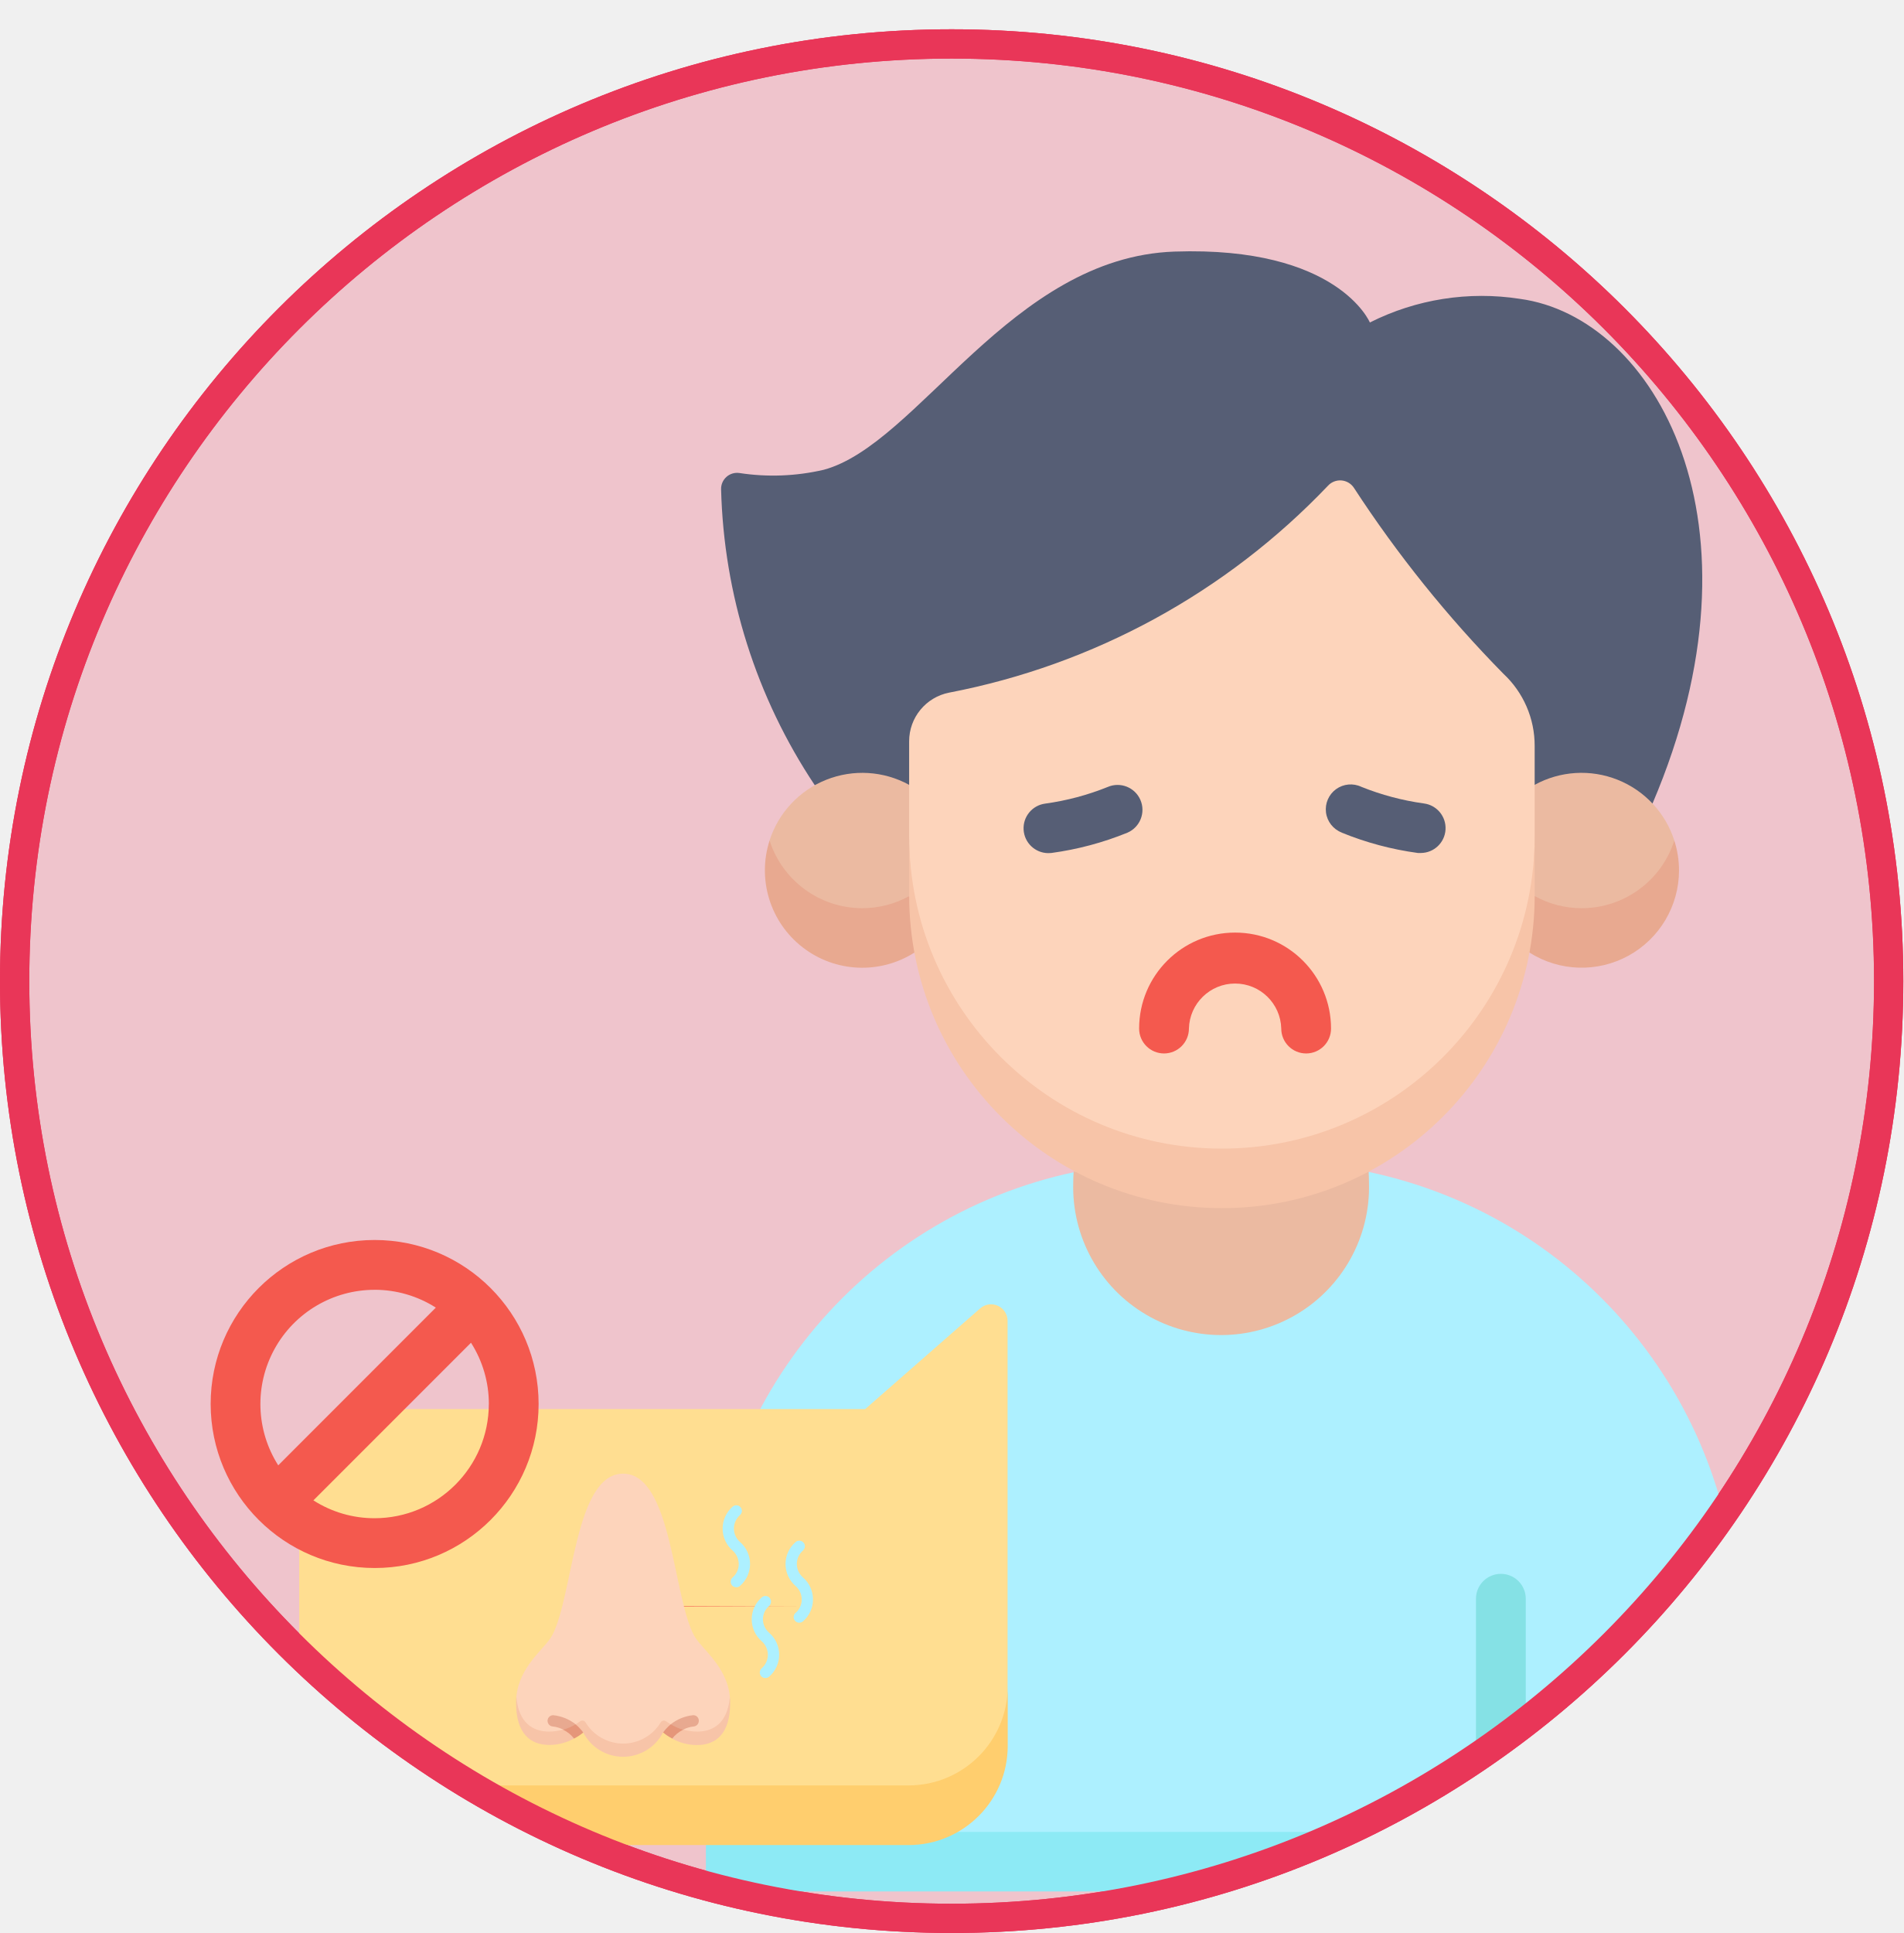
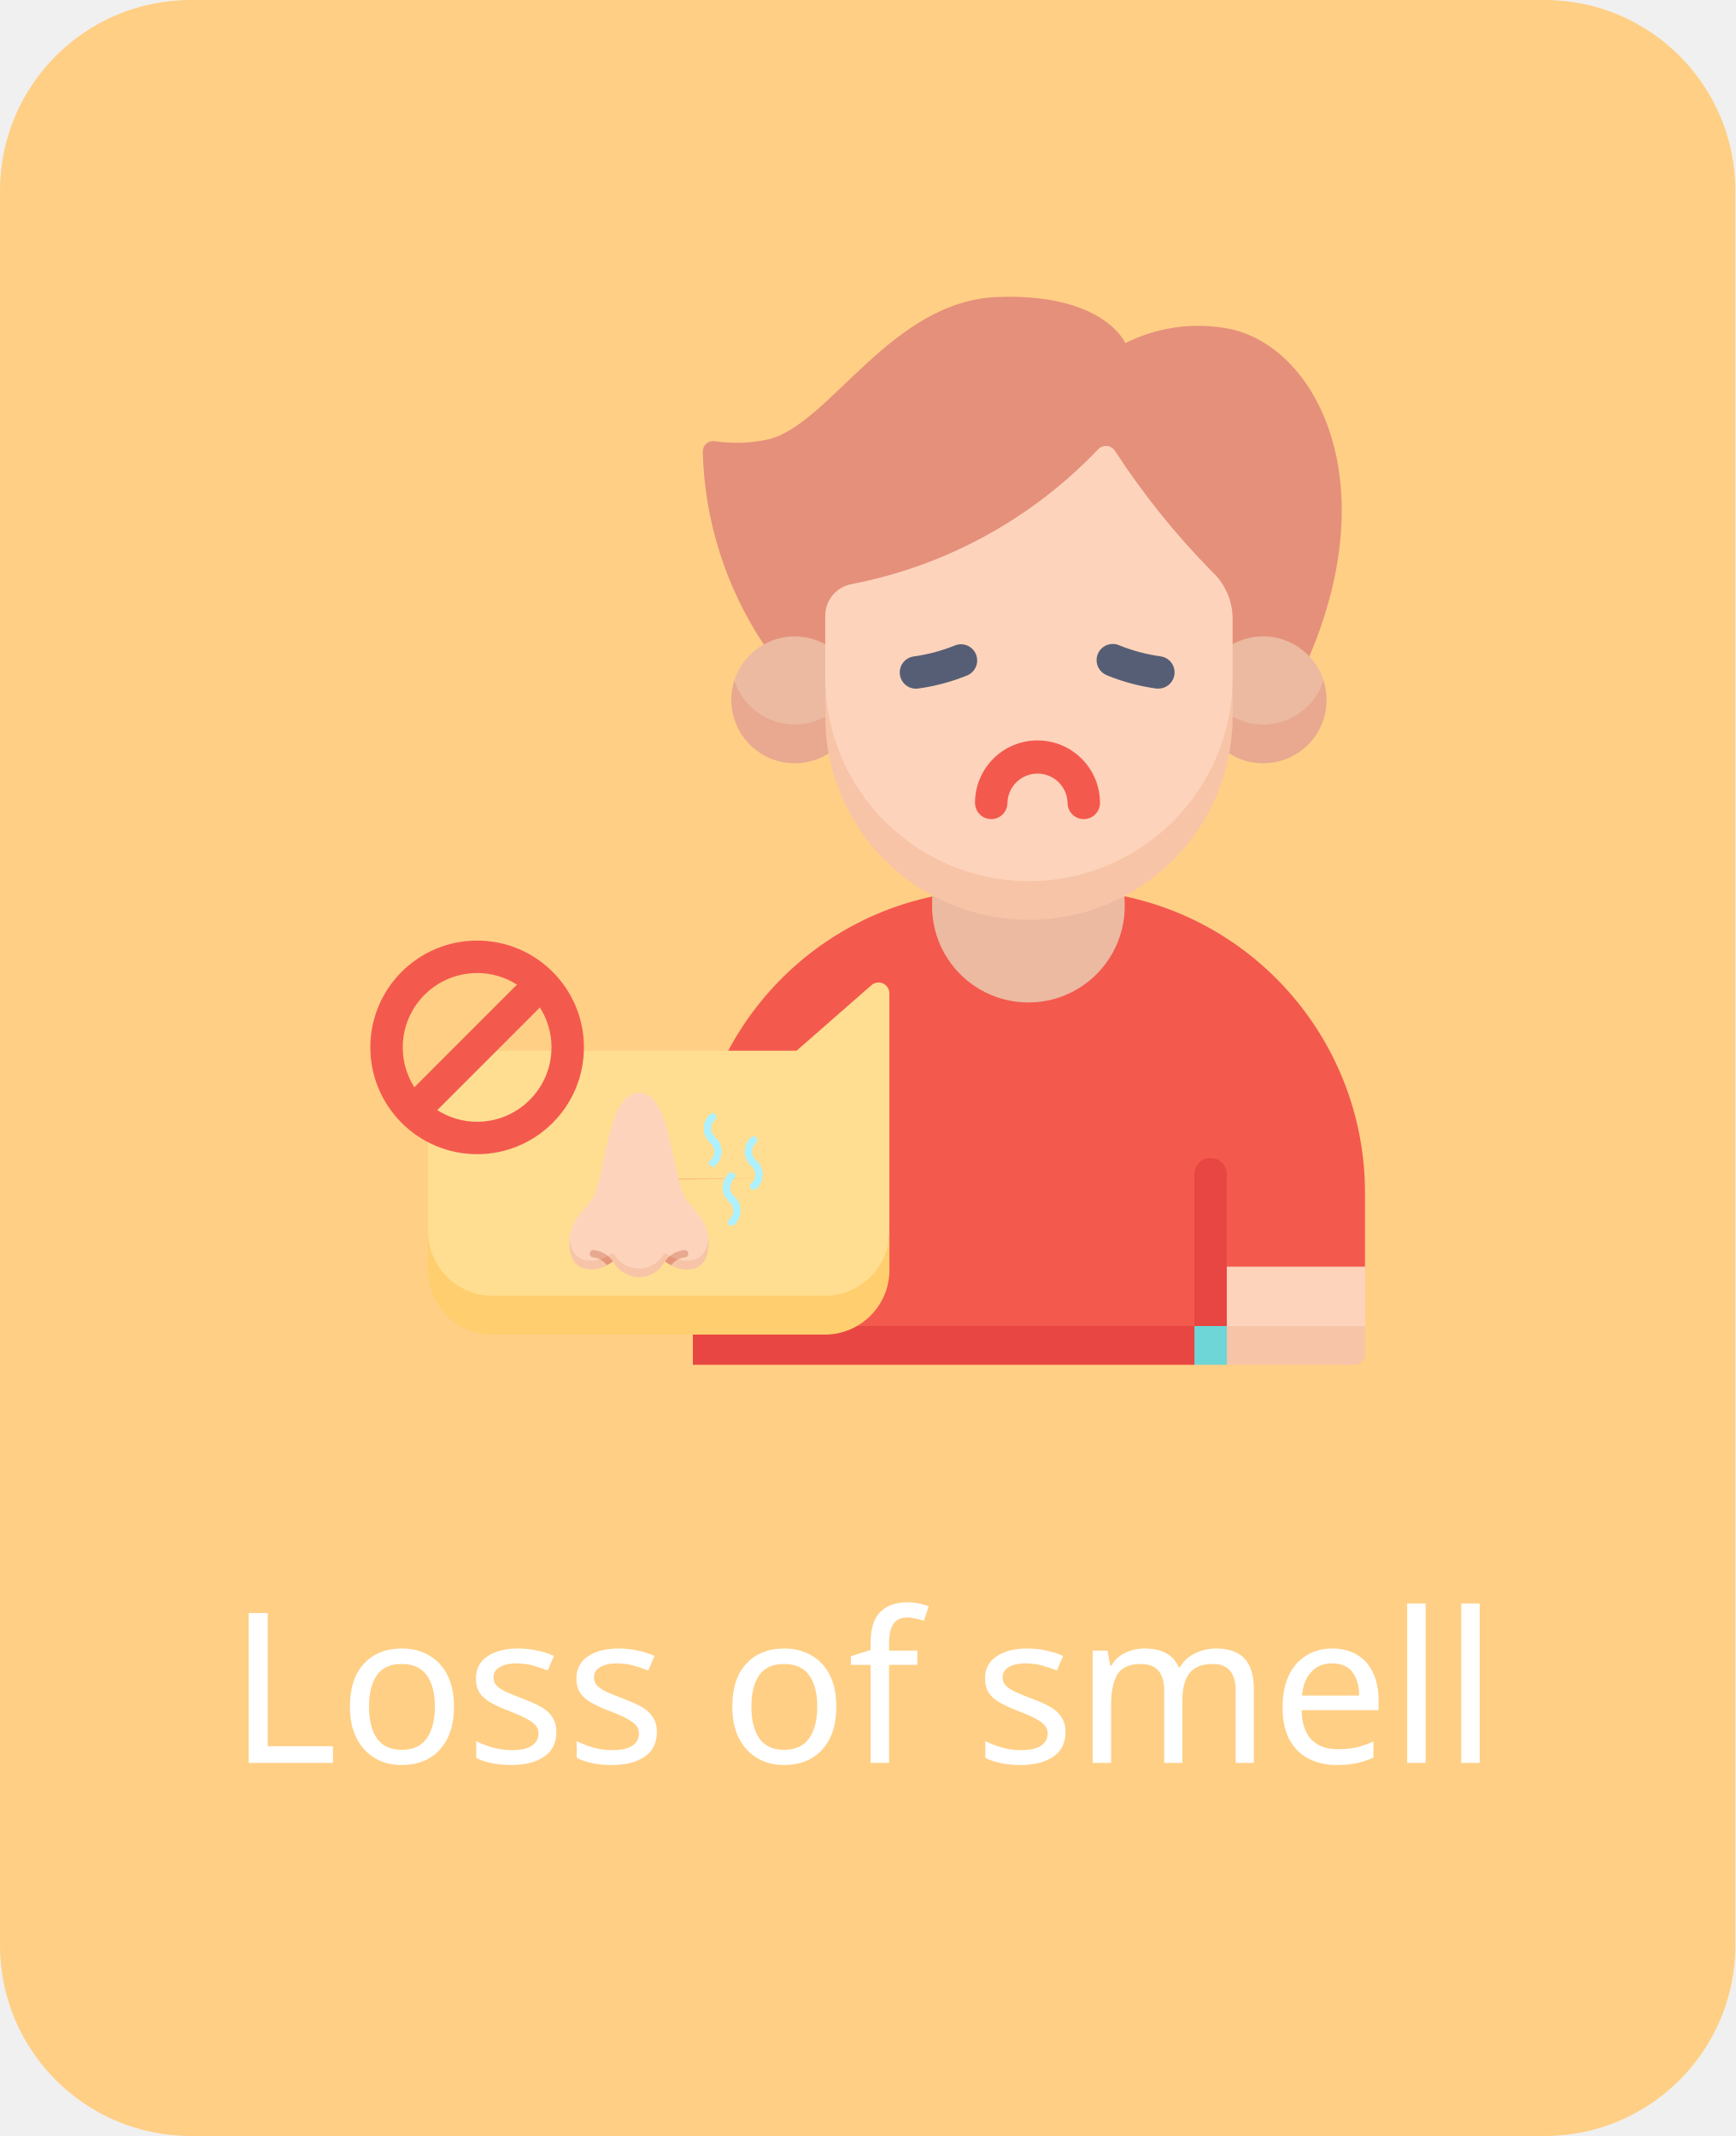
- <svg xmlns="http://www.w3.org/2000/svg" width="65" height="66" viewBox="0 0 65 66">
-   <defs>
-     <clipPath id="clip-path">
-       <circle id="Ellipse_35" data-name="Ellipse 35" cx="32.5" cy="32.5" r="32.5" transform="translate(1828 2277)" fill="#fff" />
-     </clipPath>
-   </defs>
-   <g id="Group_241" data-name="Group 241" transform="translate(-110 -1787)">
-     <g id="Group_124" data-name="Group 124" transform="translate(-145 299)">
-       <g id="Ellipse_23" data-name="Ellipse 23" transform="translate(255 1489)" fill="rgba(233,54,88,0.24)" stroke="#e93658" stroke-width="1">
-         <circle cx="32.5" cy="32.5" r="32.5" stroke="none" />
-         <circle cx="32.5" cy="32.5" r="32" fill="none" />
-       </g>
-     </g>
-     <g id="Mask_Group_18" data-name="Mask Group 18" transform="translate(-1718 -490)" clip-path="url(#clip-path)">
-       <g id="Group_190" data-name="Group 190" transform="translate(1838.091 2285.581)">
-         <g id="loss-of-sense-of-taste" transform="translate(-2.898 0)">
-           <g id="Group_112" data-name="Group 112" transform="translate(3.026 0)">
-             <g id="Group_111" data-name="Group 111" transform="translate(0)">
-               <g id="Group_110" data-name="Group 110" transform="translate(13.888)">
-                 <path id="Path_466" data-name="Path 466" d="M189.542,309.886l.985-3.122V302.9a15.892,15.892,0,0,0-12.621-15.551,10.721,10.721,0,0,1-10.006,0A15.893,15.893,0,0,0,155.281,302.9v6.991l17.623.985Z" transform="translate(-155.281 -255.918)" fill="#adf0ff" />
-                 <path id="Path_467" data-name="Path 467" d="M163.214,18.23a19.1,19.1,0,0,1-3.2-10.112.546.546,0,0,1,.621-.549,7.62,7.62,0,0,0,2.885-.11C166.742,6.59,169.914.2,175.5.009s6.67,2.421,6.67,2.421a8.489,8.489,0,0,1,5.124-.807c4.593.621,8.629,7.619,4.528,17.233Z" transform="translate(-159.495 0)" fill="#565e75" />
-                 <path id="Path_468" data-name="Path 468" d="M175.156,165.107a3.238,3.238,0,0,0,3.168,3.3l1.6-1.4c0-.008,1.4-1.888,1.4-1.9l-1.4-1.9a3.327,3.327,0,0,0-4.768,1.9Z" transform="translate(-172.982 -144.99)" fill="#ebbaa1" />
-                 <path id="Path_469" data-name="Path 469" d="M177.03,186.217a3.324,3.324,0,0,1-3.167-2.311,3.325,3.325,0,0,0,4.946,3.827l.873-1.161-1.052-.767A3.31,3.31,0,0,1,177.03,186.217Z" transform="translate(-171.688 -163.789)" fill="#e8a990" />
-                 <path id="Path_470" data-name="Path 470" d="M407.445,165.107a3.238,3.238,0,0,1-3.169,3.3l-1.6-1.4c0-.008-1.394-1.888-1.394-1.9l1.394-1.9a3.328,3.328,0,0,1,4.77,1.9Z" transform="translate(-374.374 -144.99)" fill="#ebbaa1" />
-                 <path id="Path_471" data-name="Path 471" d="M407.061,186.217a3.32,3.32,0,0,0,3.165-2.311,3.363,3.363,0,0,1,.161,1.017,3.326,3.326,0,0,1-5.107,2.809l-.873-1.161,1.053-.767A3.3,3.3,0,0,0,407.061,186.217Z" transform="translate(-377.154 -163.789)" fill="#e8a990" />
-                 <path id="Path_472" data-name="Path 472" d="M269.984,287.156c-.009.133-.015.263-.015.4a5.052,5.052,0,1,0,10.1,0c0-.133-.006-.263-.012-.4C280.06,287.156,269.975,287.289,269.984,287.156Z" transform="translate(-257.424 -255.747)" fill="#ebbaa1" />
-                 <path id="Path_473" data-name="Path 473" d="M229.429,95.31c5.9,0,10.682-4.144,10.682-11.665V80.578a3.352,3.352,0,0,0-1.069-2.468,40.863,40.863,0,0,1-5.107-6.352.564.564,0,0,0-.886-.063,24.158,24.158,0,0,1-12.934,7.061,1.692,1.692,0,0,0-1.366,1.662v3.227C218.75,90.741,223.532,95.31,229.429,95.31Z" transform="translate(-211.808 -63.688)" fill="#fdd4bb" />
-                 <path id="Path_474" data-name="Path 474" d="M229.429,193.134a10.68,10.68,0,0,1-10.679-10.681v2.032a10.681,10.681,0,1,0,21.362,0v-2.032A10.68,10.68,0,0,1,229.429,193.134Z" transform="translate(-211.808 -162.497)" fill="#f7c4a8" />
-                 <path id="Path_475" data-name="Path 475" d="M155.266,495.407h26.3l.847-1.016-.847-1.016h-26.3Z" transform="translate(-155.266 -439.407)" fill="#8deaf5" />
-                 <path id="Path_476" data-name="Path 476" d="M411.568,468v-3.122h-8.1V468l4.051.985Z" transform="translate(-376.319 -414.024)" fill="#fdd4bb" />
-                 <path id="Path_477" data-name="Path 477" d="M411.568,493.375h-7.251l-.849,1.016.849,1.016h6.706a.548.548,0,0,0,.545-.545Z" transform="translate(-376.319 -439.407)" fill="#f7c4a8" />
-                 <path id="Path_478" data-name="Path 478" d="M397.416,421.684v-7.963a.849.849,0,0,0-1.7,0v7.963l.849,1.013Z" transform="translate(-369.417 -367.715)" fill="#85e1e5" />
-                 <path id="Path_479" data-name="Path 479" d="M395.719,493.375h1.7v2.032h-1.7Z" transform="translate(-369.417 -439.407)" fill="#6ed6d6" />
+ <svg xmlns="http://www.w3.org/2000/svg" width="91" height="112" viewBox="0 0 91 112">
+   <g id="Group_389" data-name="Group 389" transform="translate(-103 -2325)">
+     <rect id="Rectangle_103" data-name="Rectangle 103" width="91" height="112" rx="10" transform="translate(103 2325)" fill="#ffcf85" />
+     <text id="Loss_of_smell_" data-name="Loss of smell " transform="translate(151 2417.438)" fill="#fff" font-size="11" font-family="Poppins-Regular, Poppins">
+       <tspan x="-36.025" y="0">Loss of smell </tspan>
+     </text>
+     <g id="Group_339" data-name="Group 339" transform="translate(5.226 544.981)">
+       <g id="Group_241" data-name="Group 241">
+         <g id="Group_371" data-name="Group 371" transform="translate(-1718 -490)">
+           <g id="Group_190" data-name="Group 190" transform="translate(1838.091 2285.581)">
+             <g id="loss-of-sense-of-taste" transform="translate(-2.898 0)">
+               <g id="Group_112" data-name="Group 112" transform="translate(3.026 0)">
+                 <g id="Group_111" data-name="Group 111" transform="translate(0)">
+                   <g id="Group_110" data-name="Group 110" transform="translate(13.888)">
+                     <path id="Path_466" data-name="Path 466" d="M189.542,309.886l.985-3.122V302.9a15.892,15.892,0,0,0-12.621-15.551,10.721,10.721,0,0,1-10.006,0A15.893,15.893,0,0,0,155.281,302.9v6.991l17.623.985Z" transform="translate(-155.281 -255.918)" fill="#f4594e" />
+                     <path id="Path_467" data-name="Path 467" d="M163.214,18.23a19.1,19.1,0,0,1-3.2-10.112.546.546,0,0,1,.621-.549,7.62,7.62,0,0,0,2.885-.11C166.742,6.59,169.914.2,175.5.009s6.67,2.421,6.67,2.421a8.489,8.489,0,0,1,5.124-.807c4.593.621,8.629,7.619,4.528,17.233Z" transform="translate(-159.495 0)" fill="#e5907b" />
+                     <path id="Path_468" data-name="Path 468" d="M175.156,165.107a3.238,3.238,0,0,0,3.168,3.3l1.6-1.4c0-.008,1.4-1.888,1.4-1.9l-1.4-1.9a3.327,3.327,0,0,0-4.768,1.9Z" transform="translate(-172.982 -144.99)" fill="#ebbaa1" />
+                     <path id="Path_469" data-name="Path 469" d="M177.03,186.217a3.324,3.324,0,0,1-3.167-2.311,3.325,3.325,0,0,0,4.946,3.827l.873-1.161-1.052-.767A3.31,3.31,0,0,1,177.03,186.217Z" transform="translate(-171.688 -163.789)" fill="#e8a990" />
+                     <path id="Path_470" data-name="Path 470" d="M407.445,165.107a3.238,3.238,0,0,1-3.169,3.3l-1.6-1.4c0-.008-1.394-1.888-1.394-1.9l1.394-1.9a3.328,3.328,0,0,1,4.77,1.9Z" transform="translate(-374.374 -144.99)" fill="#ebbaa1" />
+                     <path id="Path_471" data-name="Path 471" d="M407.061,186.217a3.32,3.32,0,0,0,3.165-2.311,3.363,3.363,0,0,1,.161,1.017,3.326,3.326,0,0,1-5.107,2.809l-.873-1.161,1.053-.767A3.3,3.3,0,0,0,407.061,186.217Z" transform="translate(-377.154 -163.789)" fill="#e8a990" />
+                     <path id="Path_472" data-name="Path 472" d="M269.984,287.156c-.009.133-.015.263-.015.4a5.052,5.052,0,1,0,10.1,0c0-.133-.006-.263-.012-.4C280.06,287.156,269.975,287.289,269.984,287.156Z" transform="translate(-257.424 -255.747)" fill="#ebbaa1" />
+                     <path id="Path_473" data-name="Path 473" d="M229.429,95.31c5.9,0,10.682-4.144,10.682-11.665V80.578a3.352,3.352,0,0,0-1.069-2.468,40.863,40.863,0,0,1-5.107-6.352.564.564,0,0,0-.886-.063,24.158,24.158,0,0,1-12.934,7.061,1.692,1.692,0,0,0-1.366,1.662v3.227C218.75,90.741,223.532,95.31,229.429,95.31Z" transform="translate(-211.808 -63.688)" fill="#fdd4bb" />
+                     <path id="Path_474" data-name="Path 474" d="M229.429,193.134a10.68,10.68,0,0,1-10.679-10.681v2.032a10.681,10.681,0,1,0,21.362,0v-2.032A10.68,10.68,0,0,1,229.429,193.134Z" transform="translate(-211.808 -162.497)" fill="#f7c4a8" />
+                     <path id="Path_475" data-name="Path 475" d="M155.266,495.407h26.3l.847-1.016-.847-1.016h-26.3Z" transform="translate(-155.266 -439.407)" fill="#e84642" />
+                     <path id="Path_476" data-name="Path 476" d="M411.568,468v-3.122h-8.1V468l4.051.985Z" transform="translate(-376.319 -414.024)" fill="#fdd4bb" />
+                     <path id="Path_477" data-name="Path 477" d="M411.568,493.375h-7.251l-.849,1.016.849,1.016h6.706a.548.548,0,0,0,.545-.545Z" transform="translate(-376.319 -439.407)" fill="#f7c4a8" />
+                     <path id="Path_478" data-name="Path 478" d="M397.416,421.684v-7.963a.849.849,0,0,0-1.7,0v7.963l.849,1.013Z" transform="translate(-369.417 -367.715)" fill="#e84642" />
+                     <path id="Path_479" data-name="Path 479" d="M395.719,493.375h1.7v2.032h-1.7Z" transform="translate(-369.417 -439.407)" fill="#6ed6d6" />
+                   </g>
+                   <path id="Path_491" data-name="Path 491" d="M37.876,360.592H55.292c1.87,0,3.387-1.66,3.387-4.367V343.746a.565.565,0,0,0-.936-.427l-3.927,3.438H37.876a3.386,3.386,0,0,0-3.388,3.385v6.083C34.488,359.437,36.005,360.592,37.876,360.592Z" transform="translate(-34.488 -307.227)" fill="#ffde91" />
+                   <path id="Path_492" data-name="Path 492" d="M55.3,465.854H37.879a3.388,3.388,0,0,1-3.387-3.385V464.5a3.389,3.389,0,0,0,3.387,3.391H55.3a3.389,3.389,0,0,0,3.388-3.391v-2.029A3.388,3.388,0,0,1,55.3,465.854Z" transform="translate(-34.492 -413.474)" fill="#ffce6e" />
+                 </g>
              </g>
-               <path id="Path_491" data-name="Path 491" d="M37.876,360.592H55.292c1.87,0,3.387-1.66,3.387-4.367V343.746a.565.565,0,0,0-.936-.427l-3.927,3.438H37.876a3.386,3.386,0,0,0-3.388,3.385v6.083C34.488,359.437,36.005,360.592,37.876,360.592Z" transform="translate(-34.488 -307.227)" fill="#ffde91" />
-               <path id="Path_492" data-name="Path 492" d="M55.3,465.854H37.879a3.388,3.388,0,0,1-3.387-3.385V464.5a3.389,3.389,0,0,0,3.387,3.391H55.3a3.389,3.389,0,0,0,3.388-3.391v-2.029A3.388,3.388,0,0,1,55.3,465.854Z" transform="translate(-34.492 -413.474)" fill="#ffce6e" />
+               <path id="Path_482" data-name="Path 482" d="M121.657,422.844h-7.7v.031Z" transform="translate(-101.558 -376.59)" fill="#f4594e" />
+               <g id="Group_115" data-name="Group 115" transform="translate(0 18.219)">
+                 <path id="Path_485" data-name="Path 485" d="M291.38,216.811a.851.851,0,0,0,.852-.85,1.577,1.577,0,0,1,3.153,0,.85.85,0,1,0,1.7,0,3.277,3.277,0,0,0-6.554,0,.851.851,0,0,0,.852.85Z" transform="translate(-258.822 -207.642)" fill="#f4594e" />
+                 <path id="Path_486" data-name="Path 486" d="M255.42,168.883a10.673,10.673,0,0,0,2.6-.694.85.85,0,0,0-.678-1.559,9,9,0,0,1-2.131.567.849.849,0,0,0,.1,1.691Q255.365,168.887,255.42,168.883Z" transform="translate(-226.708 -166.559)" fill="#565e75" />
+                 <path id="Path_487" data-name="Path 487" d="M349.637,168.189a10.672,10.672,0,0,0,2.6.694c.037,0,.071,0,.105,0a.849.849,0,0,0,.1-1.691,9.044,9.044,0,0,1-2.134-.567.85.85,0,1,0-.675,1.559Z" transform="translate(-311.008 -166.559)" fill="#565e75" />
+                 <path id="Path_488" data-name="Path 488" d="M52.956,238.059a5.6,5.6,0,1,0-5.6-5.6A5.606,5.606,0,0,0,52.956,238.059Zm3.9-5.6a3.905,3.905,0,0,1-3.9,3.9,3.862,3.862,0,0,1-2.091-.61l5.382-5.382A3.883,3.883,0,0,1,56.857,232.459Zm-3.9-3.9a3.888,3.888,0,0,1,2.09.609l-5.382,5.385a3.9,3.9,0,0,1,3.292-5.993Z" transform="translate(-47.355 -211.321)" fill="#f4594e" />
+               </g>
            </g>
-           </g>
-           <path id="Path_482" data-name="Path 482" d="M121.657,422.844h-7.7v.031Z" transform="translate(-101.558 -376.59)" fill="#f4594e" />
-           <g id="Group_115" data-name="Group 115" transform="translate(0 18.219)">
-             <path id="Path_485" data-name="Path 485" d="M291.38,216.811a.851.851,0,0,0,.852-.85,1.577,1.577,0,0,1,3.153,0,.85.85,0,1,0,1.7,0,3.277,3.277,0,0,0-6.554,0,.851.851,0,0,0,.852.85Z" transform="translate(-258.822 -207.642)" fill="#f4594e" />
-             <path id="Path_486" data-name="Path 486" d="M255.42,168.883a10.673,10.673,0,0,0,2.6-.694.85.85,0,0,0-.678-1.559,9,9,0,0,1-2.131.567.849.849,0,0,0,.1,1.691Q255.365,168.887,255.42,168.883Z" transform="translate(-226.708 -166.559)" fill="#565e75" />
-             <path id="Path_487" data-name="Path 487" d="M349.637,168.189a10.672,10.672,0,0,0,2.6.694c.037,0,.071,0,.105,0a.849.849,0,0,0,.1-1.691,9.044,9.044,0,0,1-2.134-.567.85.85,0,1,0-.675,1.559Z" transform="translate(-311.008 -166.559)" fill="#565e75" />
-             <path id="Path_488" data-name="Path 488" d="M52.956,238.059a5.6,5.6,0,1,0-5.6-5.6A5.606,5.606,0,0,0,52.956,238.059Zm3.9-5.6a3.905,3.905,0,0,1-3.9,3.9,3.862,3.862,0,0,1-2.091-.61l5.382-5.382A3.883,3.883,0,0,1,56.857,232.459Zm-3.9-3.9a3.888,3.888,0,0,1,2.09.609l-5.382,5.385a3.9,3.9,0,0,1,3.292-5.993Z" transform="translate(-47.355 -211.321)" fill="#f4594e" />
-           </g>
-         </g>
-         <g id="loss-of-sense-of-smell" transform="translate(7.534 41.735)">
-           <g id="Group_107" data-name="Group 107" transform="translate(0 0)">
-             <path id="Path_454" data-name="Path 454" d="M223.853,128.138c0,1.124-.533,1.415-1.124,1.415a1.827,1.827,0,0,1-1.055-.352.128.128,0,0,0-.18.029,1.5,1.5,0,0,1-2.574,0,.129.129,0,0,0-.18-.029,1.822,1.822,0,0,1-1.055.352c-.592,0-1.124-.479-1.124-1.415.1-1.065.977-1.64,1.223-2.1.72-1.344.757-5.522,2.422-5.522s1.7,4.178,2.422,5.522C222.876,126.5,223.75,127.073,223.853,128.138Z" transform="translate(-216.552 -120.516)" fill="#fdd4bb" />
-             <path id="Path_455" data-name="Path 455" d="M217.29,430.186a1.838,1.838,0,0,0,1.056-.353.127.127,0,0,1,.178.031,1.5,1.5,0,0,0,2.575,0,.128.128,0,0,1,.178-.031,1.846,1.846,0,0,0,1.055.353c.592,0,1.053-.325,1.124-1.186a1.844,1.844,0,0,1,.011.211c0,1.05-.489,1.434-1.135,1.434a1.745,1.745,0,0,1-.838-.217l-.091-.2-.226-.019a1.534,1.534,0,0,1-2.732,0l-.232.015-.082.2a1.748,1.748,0,0,1-.841.217c-.644,0-1.134-.384-1.134-1.434,0-.074,0-.142.009-.211C216.24,429.861,216.7,430.186,217.29,430.186Z" transform="translate(-216.156 -421.378)" fill="#f7c4a8" />
-             <path id="Path_457" data-name="Path 457" d="M259.375,454.619a1.479,1.479,0,0,1,.759-.31.186.186,0,0,1,.2.177.194.194,0,0,1-.177.208.965.965,0,0,0-.359.108l-.322.019Z" transform="translate(-254.094 -446.061)" fill="#e8a990" />
-             <path id="Path_459" data-name="Path 459" d="M281.219,467.154a1.5,1.5,0,0,1,.26-.279,1.939,1.939,0,0,0,.421.186,1.051,1.051,0,0,0-.369.3A1.637,1.637,0,0,1,281.219,467.154Z" transform="translate(-276.198 -458.316)" fill="#e5967a" />
-             <path id="Path_460" data-name="Path 460" d="M430.832,454.619a1.488,1.488,0,0,0-.759-.31.191.191,0,0,0-.2.177.194.194,0,0,0,.18.208,1,1,0,0,1,.359.108l.322.019Z" transform="translate(-428.798 -446.061)" fill="#e8a990" />
-             <path id="Path_461" data-name="Path 461" d="M420,467.154a1.622,1.622,0,0,0-.263-.279,1.939,1.939,0,0,1-.421.186,1.025,1.025,0,0,1,.369.3A1.607,1.607,0,0,0,420,467.154Z" transform="translate(-417.706 -458.316)" fill="#e5967a" />
-           </g>
-           <g id="Group_109" data-name="Group 109" transform="translate(7.056 1.083)">
-             <g id="Group_108" data-name="Group 108" transform="translate(0 0)">
-               <path id="Path_463" data-name="Path 463" d="M153.858,279.153a.989.989,0,0,1,0-1.5.188.188,0,0,1,.269.019.2.2,0,0,1-.019.273.6.6,0,0,0-.211.458.615.615,0,0,0,.211.458.991.991,0,0,1,0,1.5.2.2,0,0,1-.127.046.189.189,0,0,1-.144-.062.193.193,0,0,1,.02-.273.609.609,0,0,0,.208-.461A.617.617,0,0,0,153.858,279.153Z" transform="translate(-152.523 -274.512)" fill="#adf0ff" />
-               <path id="Path_464" data-name="Path 464" d="M107.114,202.778a.991.991,0,0,1,0-1.5.191.191,0,1,1,.252.288.61.61,0,0,0,0,.92.993.993,0,0,1,0,1.5.2.2,0,0,1-.126.045.191.191,0,0,1-.125-.336.6.6,0,0,0,.209-.458A.612.612,0,0,0,107.114,202.778Z" transform="translate(-104.625 -200.025)" fill="#adf0ff" />
-               <path id="Path_465" data-name="Path 465" d="M194.039,155.093a.193.193,0,0,1,.019-.273.61.61,0,0,0,.209-.46.616.616,0,0,0-.209-.458.994.994,0,0,1,0-1.5.191.191,0,1,1,.251.288.612.612,0,0,0,0,.918.99.99,0,0,1,0,1.5.179.179,0,0,1-.124.046A.2.2,0,0,1,194.039,155.093Z" transform="translate(-193.719 -152.358)" fill="#adf0ff" />
+             <g id="loss-of-sense-of-smell" transform="translate(7.534 41.735)">
+               <g id="Group_107" data-name="Group 107" transform="translate(0 0)">
+                 <path id="Path_454" data-name="Path 454" d="M223.853,128.138c0,1.124-.533,1.415-1.124,1.415a1.827,1.827,0,0,1-1.055-.352.128.128,0,0,0-.18.029,1.5,1.5,0,0,1-2.574,0,.129.129,0,0,0-.18-.029,1.822,1.822,0,0,1-1.055.352c-.592,0-1.124-.479-1.124-1.415.1-1.065.977-1.64,1.223-2.1.72-1.344.757-5.522,2.422-5.522s1.7,4.178,2.422,5.522C222.876,126.5,223.75,127.073,223.853,128.138Z" transform="translate(-216.552 -120.516)" fill="#fdd4bb" />
+                 <path id="Path_455" data-name="Path 455" d="M217.29,430.186a1.838,1.838,0,0,0,1.056-.353.127.127,0,0,1,.178.031,1.5,1.5,0,0,0,2.575,0,.128.128,0,0,1,.178-.031,1.846,1.846,0,0,0,1.055.353c.592,0,1.053-.325,1.124-1.186a1.844,1.844,0,0,1,.011.211c0,1.05-.489,1.434-1.135,1.434a1.745,1.745,0,0,1-.838-.217l-.091-.2-.226-.019a1.534,1.534,0,0,1-2.732,0l-.232.015-.082.2a1.748,1.748,0,0,1-.841.217c-.644,0-1.134-.384-1.134-1.434,0-.074,0-.142.009-.211C216.24,429.861,216.7,430.186,217.29,430.186Z" transform="translate(-216.156 -421.378)" fill="#f7c4a8" />
+                 <path id="Path_457" data-name="Path 457" d="M259.375,454.619a1.479,1.479,0,0,1,.759-.31.186.186,0,0,1,.2.177.194.194,0,0,1-.177.208.965.965,0,0,0-.359.108l-.322.019Z" transform="translate(-254.094 -446.061)" fill="#e8a990" />
+                 <path id="Path_459" data-name="Path 459" d="M281.219,467.154a1.5,1.5,0,0,1,.26-.279,1.939,1.939,0,0,0,.421.186,1.051,1.051,0,0,0-.369.3A1.637,1.637,0,0,1,281.219,467.154Z" transform="translate(-276.198 -458.316)" fill="#e5967a" />
+                 <path id="Path_460" data-name="Path 460" d="M430.832,454.619a1.488,1.488,0,0,0-.759-.31.191.191,0,0,0-.2.177.194.194,0,0,0,.18.208,1,1,0,0,1,.359.108l.322.019Z" transform="translate(-428.798 -446.061)" fill="#e8a990" />
+                 <path id="Path_461" data-name="Path 461" d="M420,467.154a1.622,1.622,0,0,0-.263-.279,1.939,1.939,0,0,1-.421.186,1.025,1.025,0,0,1,.369.3A1.607,1.607,0,0,0,420,467.154Z" transform="translate(-417.706 -458.316)" fill="#e5967a" />
+               </g>
+               <g id="Group_109" data-name="Group 109" transform="translate(7.056 1.083)">
+                 <g id="Group_108" data-name="Group 108" transform="translate(0 0)">
+                   <path id="Path_463" data-name="Path 463" d="M153.858,279.153a.989.989,0,0,1,0-1.5.188.188,0,0,1,.269.019.2.2,0,0,1-.019.273.6.6,0,0,0-.211.458.615.615,0,0,0,.211.458.991.991,0,0,1,0,1.5.2.2,0,0,1-.127.046.189.189,0,0,1-.144-.062.193.193,0,0,1,.02-.273.609.609,0,0,0,.208-.461A.617.617,0,0,0,153.858,279.153Z" transform="translate(-152.523 -274.512)" fill="#adf0ff" />
+                   <path id="Path_464" data-name="Path 464" d="M107.114,202.778a.991.991,0,0,1,0-1.5.191.191,0,1,1,.252.288.61.61,0,0,0,0,.92.993.993,0,0,1,0,1.5.2.2,0,0,1-.126.045.191.191,0,0,1-.125-.336.6.6,0,0,0,.209-.458A.612.612,0,0,0,107.114,202.778Z" transform="translate(-104.625 -200.025)" fill="#adf0ff" />
+                   <path id="Path_465" data-name="Path 465" d="M194.039,155.093a.193.193,0,0,1,.019-.273.61.61,0,0,0,.209-.46.616.616,0,0,0-.209-.458.994.994,0,0,1,0-1.5.191.191,0,1,1,.251.288.612.612,0,0,0,0,.918.99.99,0,0,1,0,1.5.179.179,0,0,1-.124.046A.2.2,0,0,1,194.039,155.093Z" transform="translate(-193.719 -152.358)" fill="#adf0ff" />
+                 </g>
+               </g>
            </g>
          </g>
        </g>
      </g>
    </g>
-     <g id="Group_240" data-name="Group 240" transform="translate(-146 837)">
-       <g id="Ellipse_13" data-name="Ellipse 13" transform="translate(256 951)" fill="none" stroke="#e93658" stroke-width="1">
-         <circle cx="32.5" cy="32.5" r="32.5" stroke="none" />
-         <circle cx="32.5" cy="32.5" r="32" fill="none" />
-       </g>
-     </g>
  </g>
</svg>
